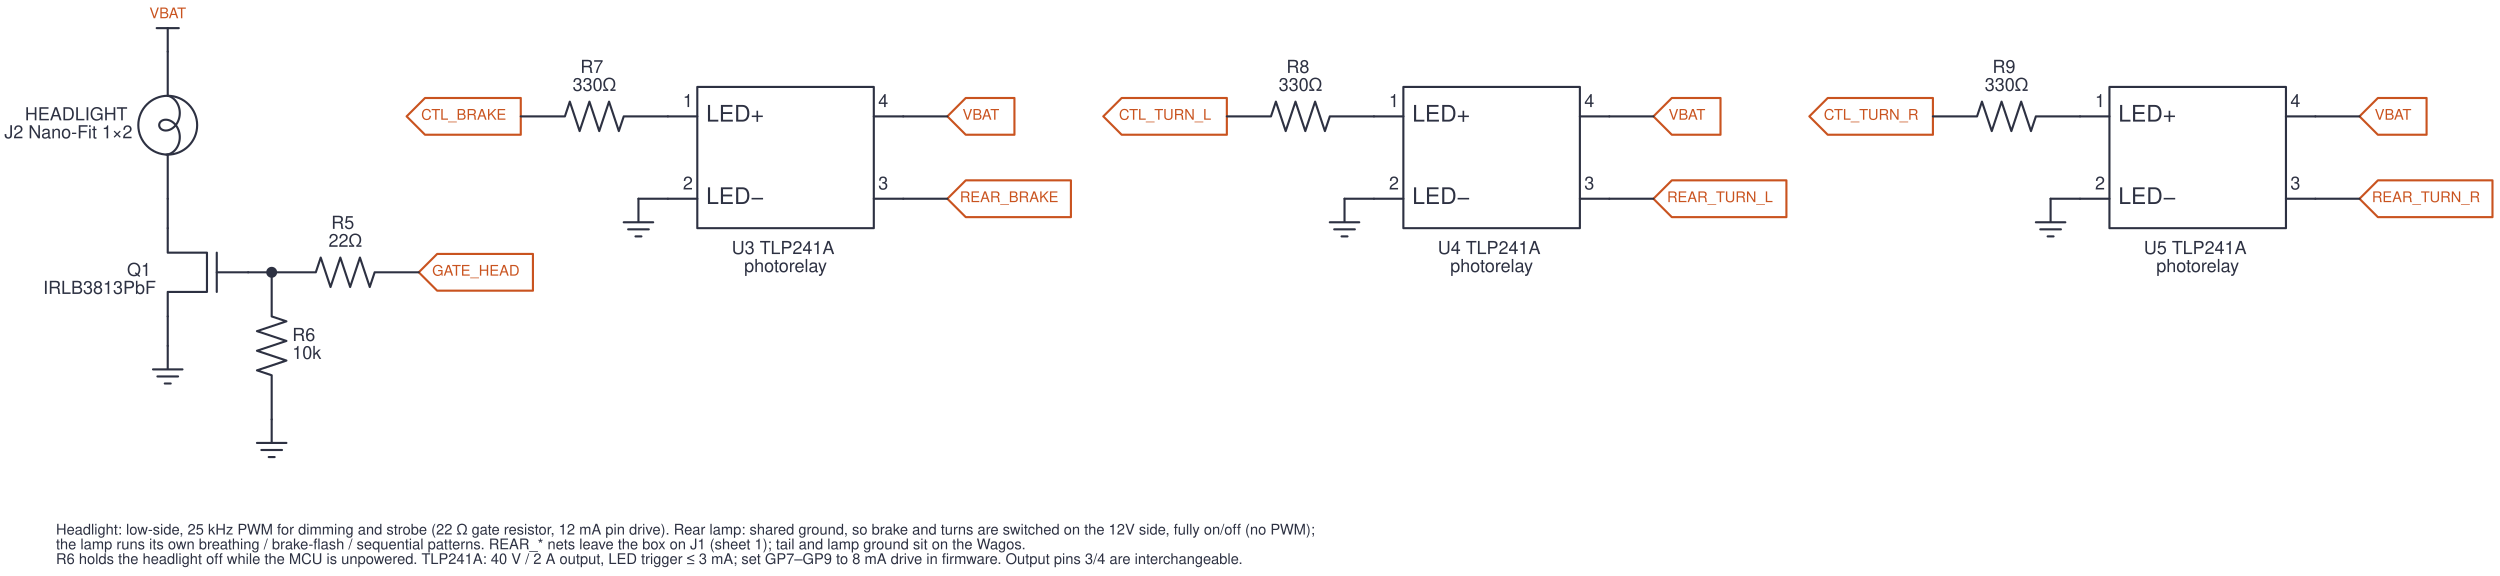
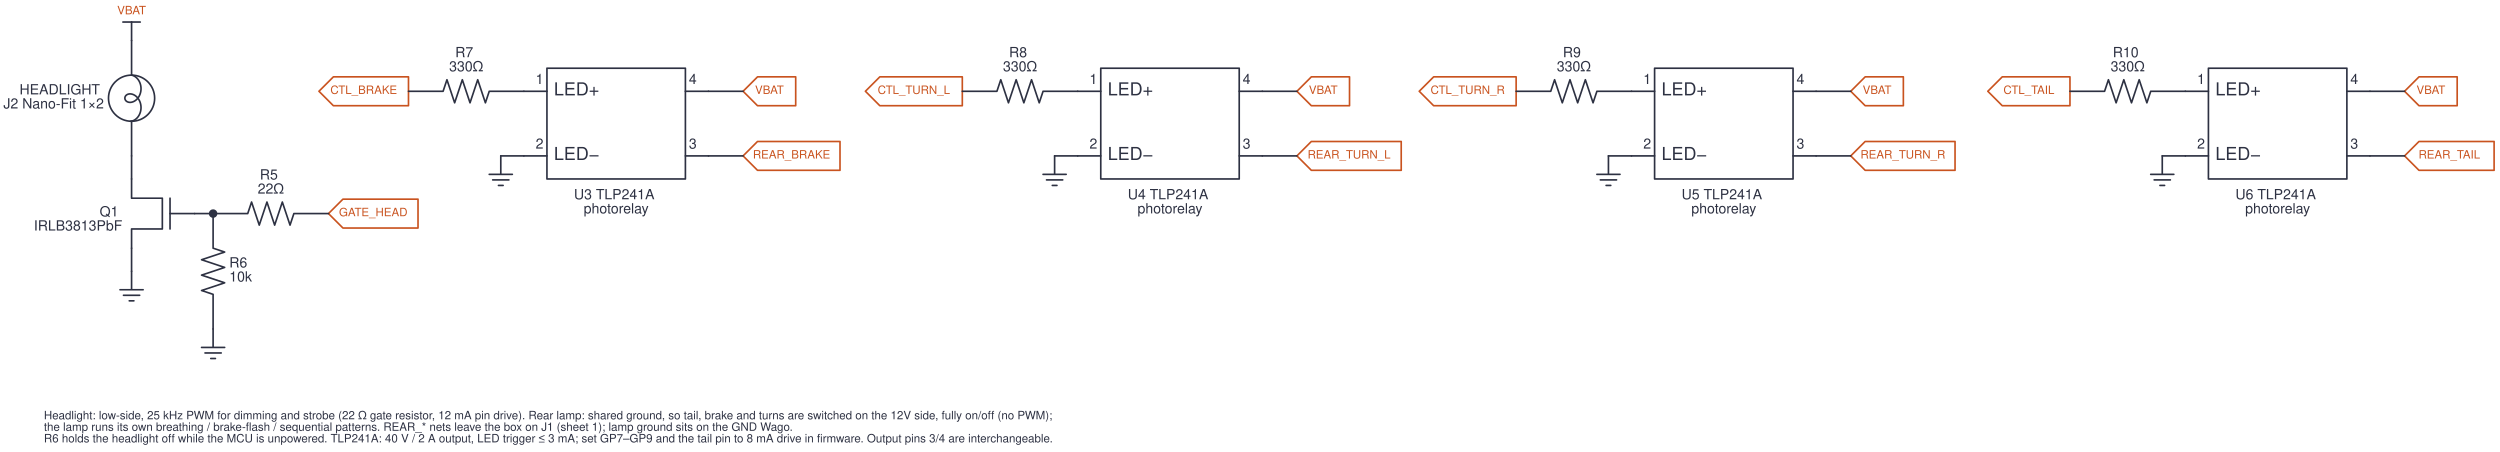
- <svg xmlns="http://www.w3.org/2000/svg" xml:lang="en" height="352.1pt" width="1529.588pt" viewBox="-102.628 -103.6 1529.588 352.1" style="background-color:white;">
+ <svg xmlns="http://www.w3.org/2000/svg" xml:lang="en" height="352.1pt" width="1950.068pt" viewBox="-102.628 -103.6 1950.068 352.1" style="background-color:white;">
  <circle cx="-0" cy="-27" r="18" style="stroke:#2d3142;fill:none;stroke-width:1.3;stroke-dasharray:-;" />
  <polygon points="153.6,63 164.85,51.75 223.44,51.75 223.44,74.25 164.85,74.25 " style="stroke:#c9531f;fill:none;stroke-width:1.3;stroke-dasharray:-;stroke-linecap:round;stroke-linejoin:round;" />
  <polygon points="157.41,-43.65 216,-43.65 216,-21.15 157.41,-21.15 146.16,-32.4 " style="stroke:#c9531f;fill:none;stroke-width:1.3;stroke-dasharray:-;stroke-linecap:round;stroke-linejoin:round;" />
  <polygon points="477,-32.4 488.25,-43.65 518.04,-43.65 518.04,-21.15 488.25,-21.15 " style="stroke:#c9531f;fill:none;stroke-width:1.3;stroke-dasharray:-;stroke-linecap:round;stroke-linejoin:round;" />
  <polygon points="477,18 488.25,6.75 552.6,6.75 552.6,29.25 488.25,29.25 " style="stroke:#c9531f;fill:none;stroke-width:1.3;stroke-dasharray:-;stroke-linecap:round;stroke-linejoin:round;" />
  <polygon points="583.65,-43.65 648,-43.65 648,-21.15 583.65,-21.15 572.4,-32.4 " style="stroke:#c9531f;fill:none;stroke-width:1.3;stroke-dasharray:-;stroke-linecap:round;stroke-linejoin:round;" />
  <polygon points="909,-32.4 920.25,-43.65 950.04,-43.65 950.04,-21.15 920.25,-21.15 " style="stroke:#c9531f;fill:none;stroke-width:1.3;stroke-dasharray:-;stroke-linecap:round;stroke-linejoin:round;" />
  <polygon points="909,18 920.25,6.75 990.36,6.75 990.36,29.25 920.25,29.25 " style="stroke:#c9531f;fill:none;stroke-width:1.3;stroke-dasharray:-;stroke-linecap:round;stroke-linejoin:round;" />
  <polygon points="1015.65,-43.65 1080,-43.65 1080,-21.15 1015.65,-21.15 1004.4,-32.4 " style="stroke:#c9531f;fill:none;stroke-width:1.3;stroke-dasharray:-;stroke-linecap:round;stroke-linejoin:round;" />
  <polygon points="1341,-32.4 1352.25,-43.65 1382.04,-43.65 1382.04,-21.15 1352.25,-21.15 " style="stroke:#c9531f;fill:none;stroke-width:1.3;stroke-dasharray:-;stroke-linecap:round;stroke-linejoin:round;" />
  <polygon points="1341,18 1352.25,6.75 1422.36,6.75 1422.36,29.25 1352.25,29.25 " style="stroke:#c9531f;fill:none;stroke-width:1.3;stroke-dasharray:-;stroke-linecap:round;stroke-linejoin:round;" />
+   <polygon points="1459.17,-43.65 1512,-43.65 1512,-21.15 1459.17,-21.15 1447.92,-32.4 " style="stroke:#c9531f;fill:none;stroke-width:1.3;stroke-dasharray:-;stroke-linecap:round;stroke-linejoin:round;" />
+   <polygon points="1773,-32.4 1784.25,-43.65 1814.04,-43.65 1814.04,-21.15 1784.25,-21.15 " style="stroke:#c9531f;fill:none;stroke-width:1.3;stroke-dasharray:-;stroke-linecap:round;stroke-linejoin:round;" />
+   <polygon points="1773,18 1784.25,6.75 1842.84,6.75 1842.84,29.25 1784.25,29.25 " style="stroke:#c9531f;fill:none;stroke-width:1.3;stroke-dasharray:-;stroke-linecap:round;stroke-linejoin:round;" />
  <path d="M 0.0,-72.0 L 0,-86.4" style="stroke:#2d3142;fill:none;stroke-width:1.3;stroke-dasharray:-;stroke-linecap:round;stroke-linejoin:round;" />
  <path d="M 0.0,-86.4 L -6.75,-86.4" style="stroke:#2d3142;fill:none;stroke-width:1.3;stroke-dasharray:-;stroke-linecap:round;stroke-linejoin:round;" />
  <path d="M 0.0,-86.4 L 6.75,-86.4" style="stroke:#2d3142;fill:none;stroke-width:1.3;stroke-dasharray:-;stroke-linecap:round;stroke-linejoin:round;" />
  <path d="M 0.0,-72.0 L -0,-45 L -0,-45 M -0,-9 L -0,-9 L -0,18" style="stroke:#2d3142;fill:none;stroke-width:1.3;stroke-dasharray:-;stroke-linecap:round;stroke-linejoin:round;" />
  <path d="M -4.9598195365467806e-15,-45.0 L 0.626,-44.844 L 1.256,-44.623 L 1.884,-44.336 L 2.505,-43.983 L 3.11,-43.566 L 3.696,-43.088 L 4.255,-42.549 L 4.782,-41.953 L 5.272,-41.305 L 5.721,-40.607 L 6.122,-39.865 L 6.473,-39.083 L 6.77,-38.268 L 7.01,-37.425 L 7.19,-36.559 L 7.309,-35.678 L 7.366,-34.788 L 7.359,-33.895 L 7.29,-33.006 L 7.158,-32.128 L 6.966,-31.266 L 6.714,-30.428 L 6.406,-29.619 L 6.045,-28.845 L 5.634,-28.112 L 5.177,-27.424 L 4.678,-26.785 L 4.144,-26.201 L 3.579,-25.674 L 2.989,-25.208 L 2.38,-24.804 L 1.758,-24.465 L 1.128,-24.191 L 0.499,-23.983 L -0.126,-23.84 L -0.738,-23.762 L -1.332,-23.747 L -1.902,-23.793 L -2.442,-23.897 L -2.947,-24.056 L -3.412,-24.265 L -3.832,-24.521 L -4.203,-24.817 L -4.521,-25.15 L -4.783,-25.514 L -4.986,-25.901 L -5.129,-26.307 L -5.21,-26.724 L -5.228,-27.147 L -5.183,-27.568 L -5.075,-27.981 L -4.906,-28.379 L -4.676,-28.757 L -4.39,-29.108 L -4.048,-29.426 L -3.656,-29.706 L -3.216,-29.942 L -2.733,-30.13 L -2.212,-30.265 L -1.659,-30.345 L -1.078,-30.364 L -0.475,-30.323 L 0.143,-30.217 L 0.77,-30.046 L 1.401,-29.809 L 2.028,-29.507 L 2.645,-29.14 L 3.247,-28.709 L 3.827,-28.216 L 4.379,-27.664 L 4.898,-27.056 L 5.379,-26.395 L 5.817,-25.687 L 6.207,-24.935 L 6.546,-24.145 L 6.83,-23.323 L 7.056,-22.474 L 7.223,-21.605 L 7.328,-20.721 L 7.37,-19.83 L 7.349,-18.937 L 7.265,-18.05 L 7.12,-17.175 L 6.913,-16.318 L 6.648,-15.486 L 6.328,-14.685 L 5.955,-13.92 L 5.532,-13.196 L 5.066,-12.519 L 4.559,-11.893 L 4.017,-11.322 L 3.446,-10.809 L 2.851,-10.356 L 2.238,-9.967 L 1.613,-9.643 L 0.983,-9.384 L 0.354,-9.191 L -0.268,-9.063 L -0.876,-9" style="stroke:#2d3142;fill:none;stroke-width:1.3;stroke-dasharray:-;stroke-linecap:round;stroke-linejoin:round;" />
  <path d="M -1.6532731788489267e-14,18.0 L -0,27 L -0,36" style="stroke:#2d3142;fill:none;stroke-width:1.3;stroke-dasharray:-;stroke-linecap:round;stroke-linejoin:round;" />
  <path d="M -1.983927814618712e-14,36.0 L -0,51 L 24,51 L 24,75 L -0,75 L -0,90" style="stroke:#2d3142;fill:none;stroke-width:1.3;stroke-dasharray:-;stroke-linecap:round;stroke-linejoin:round;" />
  <path d="M 30,51 L 30,75" style="stroke:#2d3142;fill:none;stroke-width:1.3;stroke-dasharray:-;stroke-linecap:round;stroke-linejoin:round;" />
  <path d="M 30,63.0 L 49.2,63" style="stroke:#2d3142;fill:none;stroke-width:1.3;stroke-dasharray:-;stroke-linecap:round;stroke-linejoin:round;" />
  <path d="M -1.983927814618712e-14,90.0 L -0,99 L -0,108" style="stroke:#2d3142;fill:none;stroke-width:1.3;stroke-dasharray:-;stroke-linecap:round;stroke-linejoin:round;" />
  <path d="M -2.314582450388497e-14,108.0 L -0,122.4 L -9,122.4 L 9,122.4 M -6.3,126.72 L 6.3,126.72 M -1.8,131.04 L 1.8,131.04" style="stroke:#2d3142;fill:none;stroke-width:1.3;stroke-dasharray:-;stroke-linecap:round;stroke-linejoin:round;" />
  <path d="M 49.2,63.0 L 56.4,63 L 63.6,63" style="stroke:#2d3142;fill:none;stroke-width:1.3;stroke-dasharray:-;stroke-linecap:round;stroke-linejoin:round;" />
  <path d="M 63.6,63.0 L 90.6,63 L 93.6,54 L 99.6,72 L 105.6,54 L 111.6,72 L 117.6,54 L 123.6,72 L 126.6,63 L 153.6,63" style="stroke:#2d3142;fill:none;stroke-width:1.3;stroke-dasharray:-;stroke-linecap:round;stroke-linejoin:round;" />
  <path d="M 63.6,63.0 L 63.6,90 L 72.6,93 L 54.6,99 L 72.6,105 L 54.6,111 L 72.6,117 L 54.6,123 L 63.6,126 L 63.6,153" style="stroke:#2d3142;fill:none;stroke-width:1.3;stroke-dasharray:-;stroke-linecap:round;stroke-linejoin:round;" />
  <path d="M 63.6,153.0 L 63.6,167.4 L 54.6,167.4 L 72.6,167.4 M 57.3,171.72 L 69.9,171.72 M 61.8,176.04 L 65.4,176.04" style="stroke:#2d3142;fill:none;stroke-width:1.3;stroke-dasharray:-;stroke-linecap:round;stroke-linejoin:round;" />
  <path d="M 324.0,36.0 L 432,36 L 432,-50.4 L 324,-50.4 L 324,36" style="stroke:#2d3142;fill:none;stroke-width:1.3;stroke-dasharray:-;stroke-linecap:round;stroke-linejoin:round;" />
  <path d="M 324.0,-32.4 L 306,-32.4" style="stroke:#2d3142;fill:none;stroke-width:1.3;stroke-dasharray:-;stroke-linecap:round;stroke-linejoin:round;" />
  <path d="M 324.0,18.0 L 306,18" style="stroke:#2d3142;fill:none;stroke-width:1.3;stroke-dasharray:-;stroke-linecap:round;stroke-linejoin:round;" />
  <path d="M 432.0,-32.4 L 450,-32.4" style="stroke:#2d3142;fill:none;stroke-width:1.3;stroke-dasharray:-;stroke-linecap:round;stroke-linejoin:round;" />
  <path d="M 432.0,18.0 L 450,18" style="stroke:#2d3142;fill:none;stroke-width:1.3;stroke-dasharray:-;stroke-linecap:round;stroke-linejoin:round;" />
  <path d="M 306.0,-32.4 L 279,-32.4 L 276,-23.4 L 270,-41.4 L 264,-23.4 L 258,-41.4 L 252,-23.4 L 246,-41.4 L 243,-32.4 L 216,-32.4" style="stroke:#2d3142;fill:none;stroke-width:1.3;stroke-dasharray:-;stroke-linecap:round;stroke-linejoin:round;" />
  <path d="M 306.0,18.0 L 297,18 L 288,18" style="stroke:#2d3142;fill:none;stroke-width:1.3;stroke-dasharray:-;stroke-linecap:round;stroke-linejoin:round;" />
  <path d="M 288.0,18 L 288,32.4 L 279,32.4 L 297,32.4 M 281.7,36.72 L 294.3,36.72 M 286.2,41.04 L 289.8,41.04" style="stroke:#2d3142;fill:none;stroke-width:1.3;stroke-dasharray:-;stroke-linecap:round;stroke-linejoin:round;" />
  <path d="M 450.0,-32.4 L 463.5,-32.4 L 477,-32.4" style="stroke:#2d3142;fill:none;stroke-width:1.3;stroke-dasharray:-;stroke-linecap:round;stroke-linejoin:round;" />
  <path d="M 450.0,18.0 L 463.5,18 L 477,18" style="stroke:#2d3142;fill:none;stroke-width:1.3;stroke-dasharray:-;stroke-linecap:round;stroke-linejoin:round;" />
  <path d="M 756.0,36.0 L 864,36 L 864,-50.4 L 756,-50.4 L 756,36" style="stroke:#2d3142;fill:none;stroke-width:1.3;stroke-dasharray:-;stroke-linecap:round;stroke-linejoin:round;" />
  <path d="M 756.0,-32.4 L 738,-32.4" style="stroke:#2d3142;fill:none;stroke-width:1.3;stroke-dasharray:-;stroke-linecap:round;stroke-linejoin:round;" />
  <path d="M 756.0,18.0 L 738,18" style="stroke:#2d3142;fill:none;stroke-width:1.3;stroke-dasharray:-;stroke-linecap:round;stroke-linejoin:round;" />
  <path d="M 864.0,-32.4 L 882,-32.4" style="stroke:#2d3142;fill:none;stroke-width:1.3;stroke-dasharray:-;stroke-linecap:round;stroke-linejoin:round;" />
  <path d="M 864.0,18.0 L 882,18" style="stroke:#2d3142;fill:none;stroke-width:1.3;stroke-dasharray:-;stroke-linecap:round;stroke-linejoin:round;" />
  <path d="M 738.0,-32.4 L 711,-32.4 L 708,-23.4 L 702,-41.4 L 696,-23.4 L 690,-41.4 L 684,-23.4 L 678,-41.4 L 675,-32.4 L 648,-32.4" style="stroke:#2d3142;fill:none;stroke-width:1.3;stroke-dasharray:-;stroke-linecap:round;stroke-linejoin:round;" />
  <path d="M 738.0,18.0 L 729,18 L 720,18" style="stroke:#2d3142;fill:none;stroke-width:1.3;stroke-dasharray:-;stroke-linecap:round;stroke-linejoin:round;" />
  <path d="M 720.0,18 L 720,32.4 L 711,32.4 L 729,32.4 M 713.7,36.72 L 726.3,36.72 M 718.2,41.04 L 721.8,41.04" style="stroke:#2d3142;fill:none;stroke-width:1.3;stroke-dasharray:-;stroke-linecap:round;stroke-linejoin:round;" />
  <path d="M 882.0,-32.4 L 895.5,-32.4 L 909,-32.4" style="stroke:#2d3142;fill:none;stroke-width:1.3;stroke-dasharray:-;stroke-linecap:round;stroke-linejoin:round;" />
  <path d="M 882.0,18.0 L 895.5,18 L 909,18" style="stroke:#2d3142;fill:none;stroke-width:1.3;stroke-dasharray:-;stroke-linecap:round;stroke-linejoin:round;" />
  <path d="M 1188.0,36.0 L 1296,36 L 1296,-50.4 L 1188,-50.4 L 1188,36" style="stroke:#2d3142;fill:none;stroke-width:1.3;stroke-dasharray:-;stroke-linecap:round;stroke-linejoin:round;" />
  <path d="M 1188.0,-32.4 L 1170,-32.4" style="stroke:#2d3142;fill:none;stroke-width:1.3;stroke-dasharray:-;stroke-linecap:round;stroke-linejoin:round;" />
  <path d="M 1188.0,18.0 L 1170,18" style="stroke:#2d3142;fill:none;stroke-width:1.3;stroke-dasharray:-;stroke-linecap:round;stroke-linejoin:round;" />
  <path d="M 1296.0,-32.4 L 1314,-32.4" style="stroke:#2d3142;fill:none;stroke-width:1.3;stroke-dasharray:-;stroke-linecap:round;stroke-linejoin:round;" />
  <path d="M 1296.0,18.0 L 1314,18" style="stroke:#2d3142;fill:none;stroke-width:1.3;stroke-dasharray:-;stroke-linecap:round;stroke-linejoin:round;" />
  <path d="M 1170.0,-32.4 L 1143,-32.4 L 1140,-23.4 L 1134,-41.4 L 1128,-23.4 L 1122,-41.4 L 1116,-23.4 L 1110,-41.4 L 1107,-32.4 L 1080,-32.4" style="stroke:#2d3142;fill:none;stroke-width:1.3;stroke-dasharray:-;stroke-linecap:round;stroke-linejoin:round;" />
  <path d="M 1170.0,18.0 L 1161,18 L 1152,18" style="stroke:#2d3142;fill:none;stroke-width:1.3;stroke-dasharray:-;stroke-linecap:round;stroke-linejoin:round;" />
  <path d="M 1152.0,18 L 1152,32.4 L 1143,32.4 L 1161,32.4 M 1145.7,36.72 L 1158.3,36.72 M 1150.2,41.04 L 1153.8,41.04" style="stroke:#2d3142;fill:none;stroke-width:1.3;stroke-dasharray:-;stroke-linecap:round;stroke-linejoin:round;" />
  <path d="M 1314.0,-32.4 L 1327.5,-32.4 L 1341,-32.4" style="stroke:#2d3142;fill:none;stroke-width:1.3;stroke-dasharray:-;stroke-linecap:round;stroke-linejoin:round;" />
  <path d="M 1314.0,18.0 L 1327.5,18 L 1341,18" style="stroke:#2d3142;fill:none;stroke-width:1.3;stroke-dasharray:-;stroke-linecap:round;stroke-linejoin:round;" />
+   <path d="M 1620.0,36.0 L 1728,36 L 1728,-50.4 L 1620,-50.4 L 1620,36" style="stroke:#2d3142;fill:none;stroke-width:1.3;stroke-dasharray:-;stroke-linecap:round;stroke-linejoin:round;" />
+   <path d="M 1620.0,-32.4 L 1602,-32.4" style="stroke:#2d3142;fill:none;stroke-width:1.3;stroke-dasharray:-;stroke-linecap:round;stroke-linejoin:round;" />
+   <path d="M 1620.0,18.0 L 1602,18" style="stroke:#2d3142;fill:none;stroke-width:1.3;stroke-dasharray:-;stroke-linecap:round;stroke-linejoin:round;" />
+   <path d="M 1728.0,-32.4 L 1746,-32.4" style="stroke:#2d3142;fill:none;stroke-width:1.3;stroke-dasharray:-;stroke-linecap:round;stroke-linejoin:round;" />
+   <path d="M 1728.0,18.0 L 1746,18" style="stroke:#2d3142;fill:none;stroke-width:1.3;stroke-dasharray:-;stroke-linecap:round;stroke-linejoin:round;" />
+   <path d="M 1602.0,-32.4 L 1575,-32.4 L 1572,-23.4 L 1566,-41.4 L 1560,-23.4 L 1554,-41.4 L 1548,-23.4 L 1542,-41.4 L 1539,-32.4 L 1512,-32.4" style="stroke:#2d3142;fill:none;stroke-width:1.3;stroke-dasharray:-;stroke-linecap:round;stroke-linejoin:round;" />
+   <path d="M 1602.0,18.0 L 1593,18 L 1584,18" style="stroke:#2d3142;fill:none;stroke-width:1.3;stroke-dasharray:-;stroke-linecap:round;stroke-linejoin:round;" />
+   <path d="M 1584.0,18 L 1584,32.4 L 1575,32.4 L 1593,32.4 M 1577.7,36.72 L 1590.3,36.72 M 1582.2,41.04 L 1585.8,41.04" style="stroke:#2d3142;fill:none;stroke-width:1.3;stroke-dasharray:-;stroke-linecap:round;stroke-linejoin:round;" />
+   <path d="M 1746.0,-32.4 L 1759.5,-32.4 L 1773,-32.4" style="stroke:#2d3142;fill:none;stroke-width:1.3;stroke-dasharray:-;stroke-linecap:round;stroke-linejoin:round;" />
+   <path d="M 1746.0,18.0 L 1759.5,18 L 1773,18" style="stroke:#2d3142;fill:none;stroke-width:1.3;stroke-dasharray:-;stroke-linecap:round;stroke-linejoin:round;" />
  <text x="0.0" y="-99.0" dominant-baseline="ideographic" fill="#c9531f" font-size="9" font-family="Geist, Helvetica, Arial, sans-serif" text-anchor="middle">
    <tspan x="0.0" dy="9">VBAT</tspan>
  </text>
  <text x="-21.6" y="-43.5" dominant-baseline="central" fill="#2d3142" font-size="11" font-family="Geist, Helvetica, Arial, sans-serif" text-anchor="end">
    <tspan x="-21.6" dy="11">HEADLIGHT</tspan>
    <tspan x="-21.6" dy="11">J2 Nano-Fit 1×2</tspan>
  </text>
  <text x="-7.2" y="57.2" dominant-baseline="ideographic" fill="#2d3142" font-size="11" font-family="Geist, Helvetica, Arial, sans-serif" text-anchor="end">
    <tspan x="-7.2" dy="11">Q1</tspan>
    <tspan x="-7.2" dy="11">IRLB3813PbF</tspan>
  </text>
  <text x="108.6" y="28.4" dominant-baseline="ideographic" fill="#2d3142" font-size="11" font-family="Geist, Helvetica, Arial, sans-serif" text-anchor="middle">
    <tspan x="108.6" dy="11">R5</tspan>
    <tspan x="108.6" dy="11">22Ω</tspan>
  </text>
  <text x="188.52" y="54.0" dominant-baseline="central" fill="#c9531f" font-size="9" font-family="Geist, Helvetica, Arial, sans-serif" text-anchor="middle">
    <tspan x="188.52" dy="9">GATE_HEAD</tspan>
  </text>
  <text x="76.2" y="91.5" dominant-baseline="central" fill="#2d3142" font-size="11" font-family="Geist, Helvetica, Arial, sans-serif" text-anchor="start">
    <tspan x="76.2" dy="11">R6</tspan>
    <tspan x="76.2" dy="11">10k</tspan>
  </text>
  <text x="321.3" y="-46.1" dominant-baseline="ideographic" fill="#2d3142" font-size="11" font-family="Geist, Helvetica, Arial, sans-serif" text-anchor="end">
    <tspan x="321.3" dy="11">1</tspan>
  </text>
  <text x="329.4" y="-46.4" dominant-baseline="central" fill="#2d3142" font-size="14" font-family="Geist, Helvetica, Arial, sans-serif" text-anchor="start">
    <tspan x="329.4" dy="14">LED+</tspan>
  </text>
  <text x="321.3" y="4.3" dominant-baseline="ideographic" fill="#2d3142" font-size="11" font-family="Geist, Helvetica, Arial, sans-serif" text-anchor="end">
    <tspan x="321.3" dy="11">2</tspan>
  </text>
  <text x="329.4" y="4.0" dominant-baseline="central" fill="#2d3142" font-size="14" font-family="Geist, Helvetica, Arial, sans-serif" text-anchor="start">
    <tspan x="329.4" dy="14">LED−</tspan>
  </text>
  <text x="434.7" y="-46.1" dominant-baseline="ideographic" fill="#2d3142" font-size="11" font-family="Geist, Helvetica, Arial, sans-serif" text-anchor="start">
    <tspan x="434.7" dy="11">4</tspan>
  </text>
  <text x="434.7" y="4.3" dominant-baseline="ideographic" fill="#2d3142" font-size="11" font-family="Geist, Helvetica, Arial, sans-serif" text-anchor="start">
    <tspan x="434.7" dy="11">3</tspan>
  </text>
  <text x="378.0" y="35.8" dominant-baseline="hanging" fill="#2d3142" font-size="11" font-family="Geist, Helvetica, Arial, sans-serif" text-anchor="middle">
    <tspan x="378.0" dy="11">U3  TLP241A</tspan>
    <tspan x="378.0" dy="11">photorelay</tspan>
  </text>
  <text x="261.0" y="-67.0" dominant-baseline="ideographic" fill="#2d3142" font-size="11" font-family="Geist, Helvetica, Arial, sans-serif" text-anchor="middle">
    <tspan x="261.0" dy="11">R7</tspan>
    <tspan x="261.0" dy="11">330Ω</tspan>
  </text>
  <text x="181.08" y="-41.4" dominant-baseline="central" fill="#c9531f" font-size="9" font-family="Geist, Helvetica, Arial, sans-serif" text-anchor="middle">
    <tspan x="181.08" dy="9">CTL_BRAKE</tspan>
  </text>
  <text x="497.52" y="-41.4" dominant-baseline="central" fill="#c9531f" font-size="9" font-family="Geist, Helvetica, Arial, sans-serif" text-anchor="middle">
    <tspan x="497.52" dy="9">VBAT</tspan>
  </text>
  <text x="514.8" y="9.0" dominant-baseline="central" fill="#c9531f" font-size="9" font-family="Geist, Helvetica, Arial, sans-serif" text-anchor="middle">
    <tspan x="514.8" dy="9">REAR_BRAKE</tspan>
  </text>
  <text x="753.3" y="-46.1" dominant-baseline="ideographic" fill="#2d3142" font-size="11" font-family="Geist, Helvetica, Arial, sans-serif" text-anchor="end">
    <tspan x="753.3" dy="11">1</tspan>
  </text>
  <text x="761.4" y="-46.4" dominant-baseline="central" fill="#2d3142" font-size="14" font-family="Geist, Helvetica, Arial, sans-serif" text-anchor="start">
    <tspan x="761.4" dy="14">LED+</tspan>
  </text>
  <text x="753.3" y="4.3" dominant-baseline="ideographic" fill="#2d3142" font-size="11" font-family="Geist, Helvetica, Arial, sans-serif" text-anchor="end">
    <tspan x="753.3" dy="11">2</tspan>
  </text>
  <text x="761.4" y="4.0" dominant-baseline="central" fill="#2d3142" font-size="14" font-family="Geist, Helvetica, Arial, sans-serif" text-anchor="start">
    <tspan x="761.4" dy="14">LED−</tspan>
  </text>
  <text x="866.7" y="-46.1" dominant-baseline="ideographic" fill="#2d3142" font-size="11" font-family="Geist, Helvetica, Arial, sans-serif" text-anchor="start">
    <tspan x="866.7" dy="11">4</tspan>
  </text>
  <text x="866.7" y="4.3" dominant-baseline="ideographic" fill="#2d3142" font-size="11" font-family="Geist, Helvetica, Arial, sans-serif" text-anchor="start">
    <tspan x="866.7" dy="11">3</tspan>
  </text>
  <text x="810.0" y="35.8" dominant-baseline="hanging" fill="#2d3142" font-size="11" font-family="Geist, Helvetica, Arial, sans-serif" text-anchor="middle">
    <tspan x="810.0" dy="11">U4  TLP241A</tspan>
    <tspan x="810.0" dy="11">photorelay</tspan>
  </text>
  <text x="693.0" y="-67.0" dominant-baseline="ideographic" fill="#2d3142" font-size="11" font-family="Geist, Helvetica, Arial, sans-serif" text-anchor="middle">
    <tspan x="693.0" dy="11">R8</tspan>
    <tspan x="693.0" dy="11">330Ω</tspan>
  </text>
  <text x="610.2" y="-41.4" dominant-baseline="central" fill="#c9531f" font-size="9" font-family="Geist, Helvetica, Arial, sans-serif" text-anchor="middle">
    <tspan x="610.2" dy="9">CTL_TURN_L</tspan>
  </text>
  <text x="929.52" y="-41.4" dominant-baseline="central" fill="#c9531f" font-size="9" font-family="Geist, Helvetica, Arial, sans-serif" text-anchor="middle">
    <tspan x="929.52" dy="9">VBAT</tspan>
  </text>
  <text x="949.68" y="9.0" dominant-baseline="central" fill="#c9531f" font-size="9" font-family="Geist, Helvetica, Arial, sans-serif" text-anchor="middle">
    <tspan x="949.68" dy="9">REAR_TURN_L</tspan>
  </text>
  <text x="1185.3" y="-46.1" dominant-baseline="ideographic" fill="#2d3142" font-size="11" font-family="Geist, Helvetica, Arial, sans-serif" text-anchor="end">
    <tspan x="1185.3" dy="11">1</tspan>
  </text>
  <text x="1193.4" y="-46.4" dominant-baseline="central" fill="#2d3142" font-size="14" font-family="Geist, Helvetica, Arial, sans-serif" text-anchor="start">
    <tspan x="1193.4" dy="14">LED+</tspan>
  </text>
  <text x="1185.3" y="4.3" dominant-baseline="ideographic" fill="#2d3142" font-size="11" font-family="Geist, Helvetica, Arial, sans-serif" text-anchor="end">
    <tspan x="1185.3" dy="11">2</tspan>
  </text>
  <text x="1193.4" y="4.0" dominant-baseline="central" fill="#2d3142" font-size="14" font-family="Geist, Helvetica, Arial, sans-serif" text-anchor="start">
    <tspan x="1193.4" dy="14">LED−</tspan>
  </text>
  <text x="1298.7" y="-46.1" dominant-baseline="ideographic" fill="#2d3142" font-size="11" font-family="Geist, Helvetica, Arial, sans-serif" text-anchor="start">
    <tspan x="1298.7" dy="11">4</tspan>
  </text>
  <text x="1298.7" y="4.3" dominant-baseline="ideographic" fill="#2d3142" font-size="11" font-family="Geist, Helvetica, Arial, sans-serif" text-anchor="start">
    <tspan x="1298.7" dy="11">3</tspan>
  </text>
  <text x="1242.0" y="35.8" dominant-baseline="hanging" fill="#2d3142" font-size="11" font-family="Geist, Helvetica, Arial, sans-serif" text-anchor="middle">
    <tspan x="1242.0" dy="11">U5  TLP241A</tspan>
    <tspan x="1242.0" dy="11">photorelay</tspan>
  </text>
  <text x="1125.0" y="-67.0" dominant-baseline="ideographic" fill="#2d3142" font-size="11" font-family="Geist, Helvetica, Arial, sans-serif" text-anchor="middle">
    <tspan x="1125.0" dy="11">R9</tspan>
    <tspan x="1125.0" dy="11">330Ω</tspan>
  </text>
  <text x="1042.2" y="-41.4" dominant-baseline="central" fill="#c9531f" font-size="9" font-family="Geist, Helvetica, Arial, sans-serif" text-anchor="middle">
    <tspan x="1042.2" dy="9">CTL_TURN_R</tspan>
  </text>
  <text x="1361.52" y="-41.4" dominant-baseline="central" fill="#c9531f" font-size="9" font-family="Geist, Helvetica, Arial, sans-serif" text-anchor="middle">
    <tspan x="1361.52" dy="9">VBAT</tspan>
  </text>
  <text x="1381.68" y="9.0" dominant-baseline="central" fill="#c9531f" font-size="9" font-family="Geist, Helvetica, Arial, sans-serif" text-anchor="middle">
    <tspan x="1381.68" dy="9">REAR_TURN_R</tspan>
  </text>
+   <text x="1617.3" y="-46.1" dominant-baseline="ideographic" fill="#2d3142" font-size="11" font-family="Geist, Helvetica, Arial, sans-serif" text-anchor="end">
+     <tspan x="1617.3" dy="11">1</tspan>
+   </text>
+   <text x="1625.4" y="-46.4" dominant-baseline="central" fill="#2d3142" font-size="14" font-family="Geist, Helvetica, Arial, sans-serif" text-anchor="start">
+     <tspan x="1625.4" dy="14">LED+</tspan>
+   </text>
+   <text x="1617.3" y="4.3" dominant-baseline="ideographic" fill="#2d3142" font-size="11" font-family="Geist, Helvetica, Arial, sans-serif" text-anchor="end">
+     <tspan x="1617.3" dy="11">2</tspan>
+   </text>
+   <text x="1625.4" y="4.0" dominant-baseline="central" fill="#2d3142" font-size="14" font-family="Geist, Helvetica, Arial, sans-serif" text-anchor="start">
+     <tspan x="1625.4" dy="14">LED−</tspan>
+   </text>
+   <text x="1730.7" y="-46.1" dominant-baseline="ideographic" fill="#2d3142" font-size="11" font-family="Geist, Helvetica, Arial, sans-serif" text-anchor="start">
+     <tspan x="1730.7" dy="11">4</tspan>
+   </text>
+   <text x="1730.7" y="4.3" dominant-baseline="ideographic" fill="#2d3142" font-size="11" font-family="Geist, Helvetica, Arial, sans-serif" text-anchor="start">
+     <tspan x="1730.7" dy="11">3</tspan>
+   </text>
+   <text x="1674.0" y="35.8" dominant-baseline="hanging" fill="#2d3142" font-size="11" font-family="Geist, Helvetica, Arial, sans-serif" text-anchor="middle">
+     <tspan x="1674.0" dy="11">U6  TLP241A</tspan>
+     <tspan x="1674.0" dy="11">photorelay</tspan>
+   </text>
+   <text x="1557.0" y="-67.0" dominant-baseline="ideographic" fill="#2d3142" font-size="11" font-family="Geist, Helvetica, Arial, sans-serif" text-anchor="middle">
+     <tspan x="1557.0" dy="11">R10</tspan>
+     <tspan x="1557.0" dy="11">330Ω</tspan>
+   </text>
+   <text x="1479.96" y="-41.4" dominant-baseline="central" fill="#c9531f" font-size="9" font-family="Geist, Helvetica, Arial, sans-serif" text-anchor="middle">
+     <tspan x="1479.96" dy="9">CTL_TAIL</tspan>
+   </text>
+   <text x="1793.52" y="-41.4" dominant-baseline="central" fill="#c9531f" font-size="9" font-family="Geist, Helvetica, Arial, sans-serif" text-anchor="middle">
+     <tspan x="1793.52" dy="9">VBAT</tspan>
+   </text>
+   <text x="1807.92" y="9.0" dominant-baseline="central" fill="#c9531f" font-size="9" font-family="Geist, Helvetica, Arial, sans-serif" text-anchor="middle">
+     <tspan x="1807.92" dy="9">REAR_TAIL</tspan>
+   </text>
  <text x="-68.4" y="212.4" dominant-baseline="central" fill="#2d3142" font-size="9" font-family="Geist, Helvetica, Arial, sans-serif" text-anchor="start">
-     <tspan x="-68.4" dy="9">Headlight: low-side, 25 kHz PWM for dimming and strobe (22 Ω gate resistor, 12 mA pin drive). Rear lamp: shared ground, so brake and turns are switched on the 12V side, fully on/off (no PWM);</tspan>
-     <tspan x="-68.4" dy="9">the lamp runs its own breathing / brake-flash / sequential patterns. REAR_* nets leave the box on J1 (sheet 1); tail and lamp ground sit on the Wagos.</tspan>
-     <tspan x="-68.4" dy="9">R6 holds the headlight off while the MCU is unpowered. TLP241A: 40 V / 2 A output, LED trigger ≤ 3 mA; set GP7–GP9 to 8 mA drive in firmware. Output pins 3/4 are interchangeable.</tspan>
+     <tspan x="-68.4" dy="9">Headlight: low-side, 25 kHz PWM for dimming and strobe (22 Ω gate resistor, 12 mA pin drive). Rear lamp: shared ground, so tail, brake and turns are switched on the 12V side, fully on/off (no PWM);</tspan>
+     <tspan x="-68.4" dy="9">the lamp runs its own breathing / brake-flash / sequential patterns. REAR_* nets leave the box on J1 (sheet 1); lamp ground sits on the GND Wago.</tspan>
+     <tspan x="-68.4" dy="9">R6 holds the headlight off while the MCU is unpowered. TLP241A: 40 V / 2 A output, LED trigger ≤ 3 mA; set GP7–GP9 and the tail pin to 8 mA drive in firmware. Output pins 3/4 are interchangeable.</tspan>
  </text>
  <circle cx="63.6" cy="63" r="2.7" style="stroke:#2d3142;fill:#2d3142;stroke-width:1.3;stroke-dasharray:-;" />
</svg>
